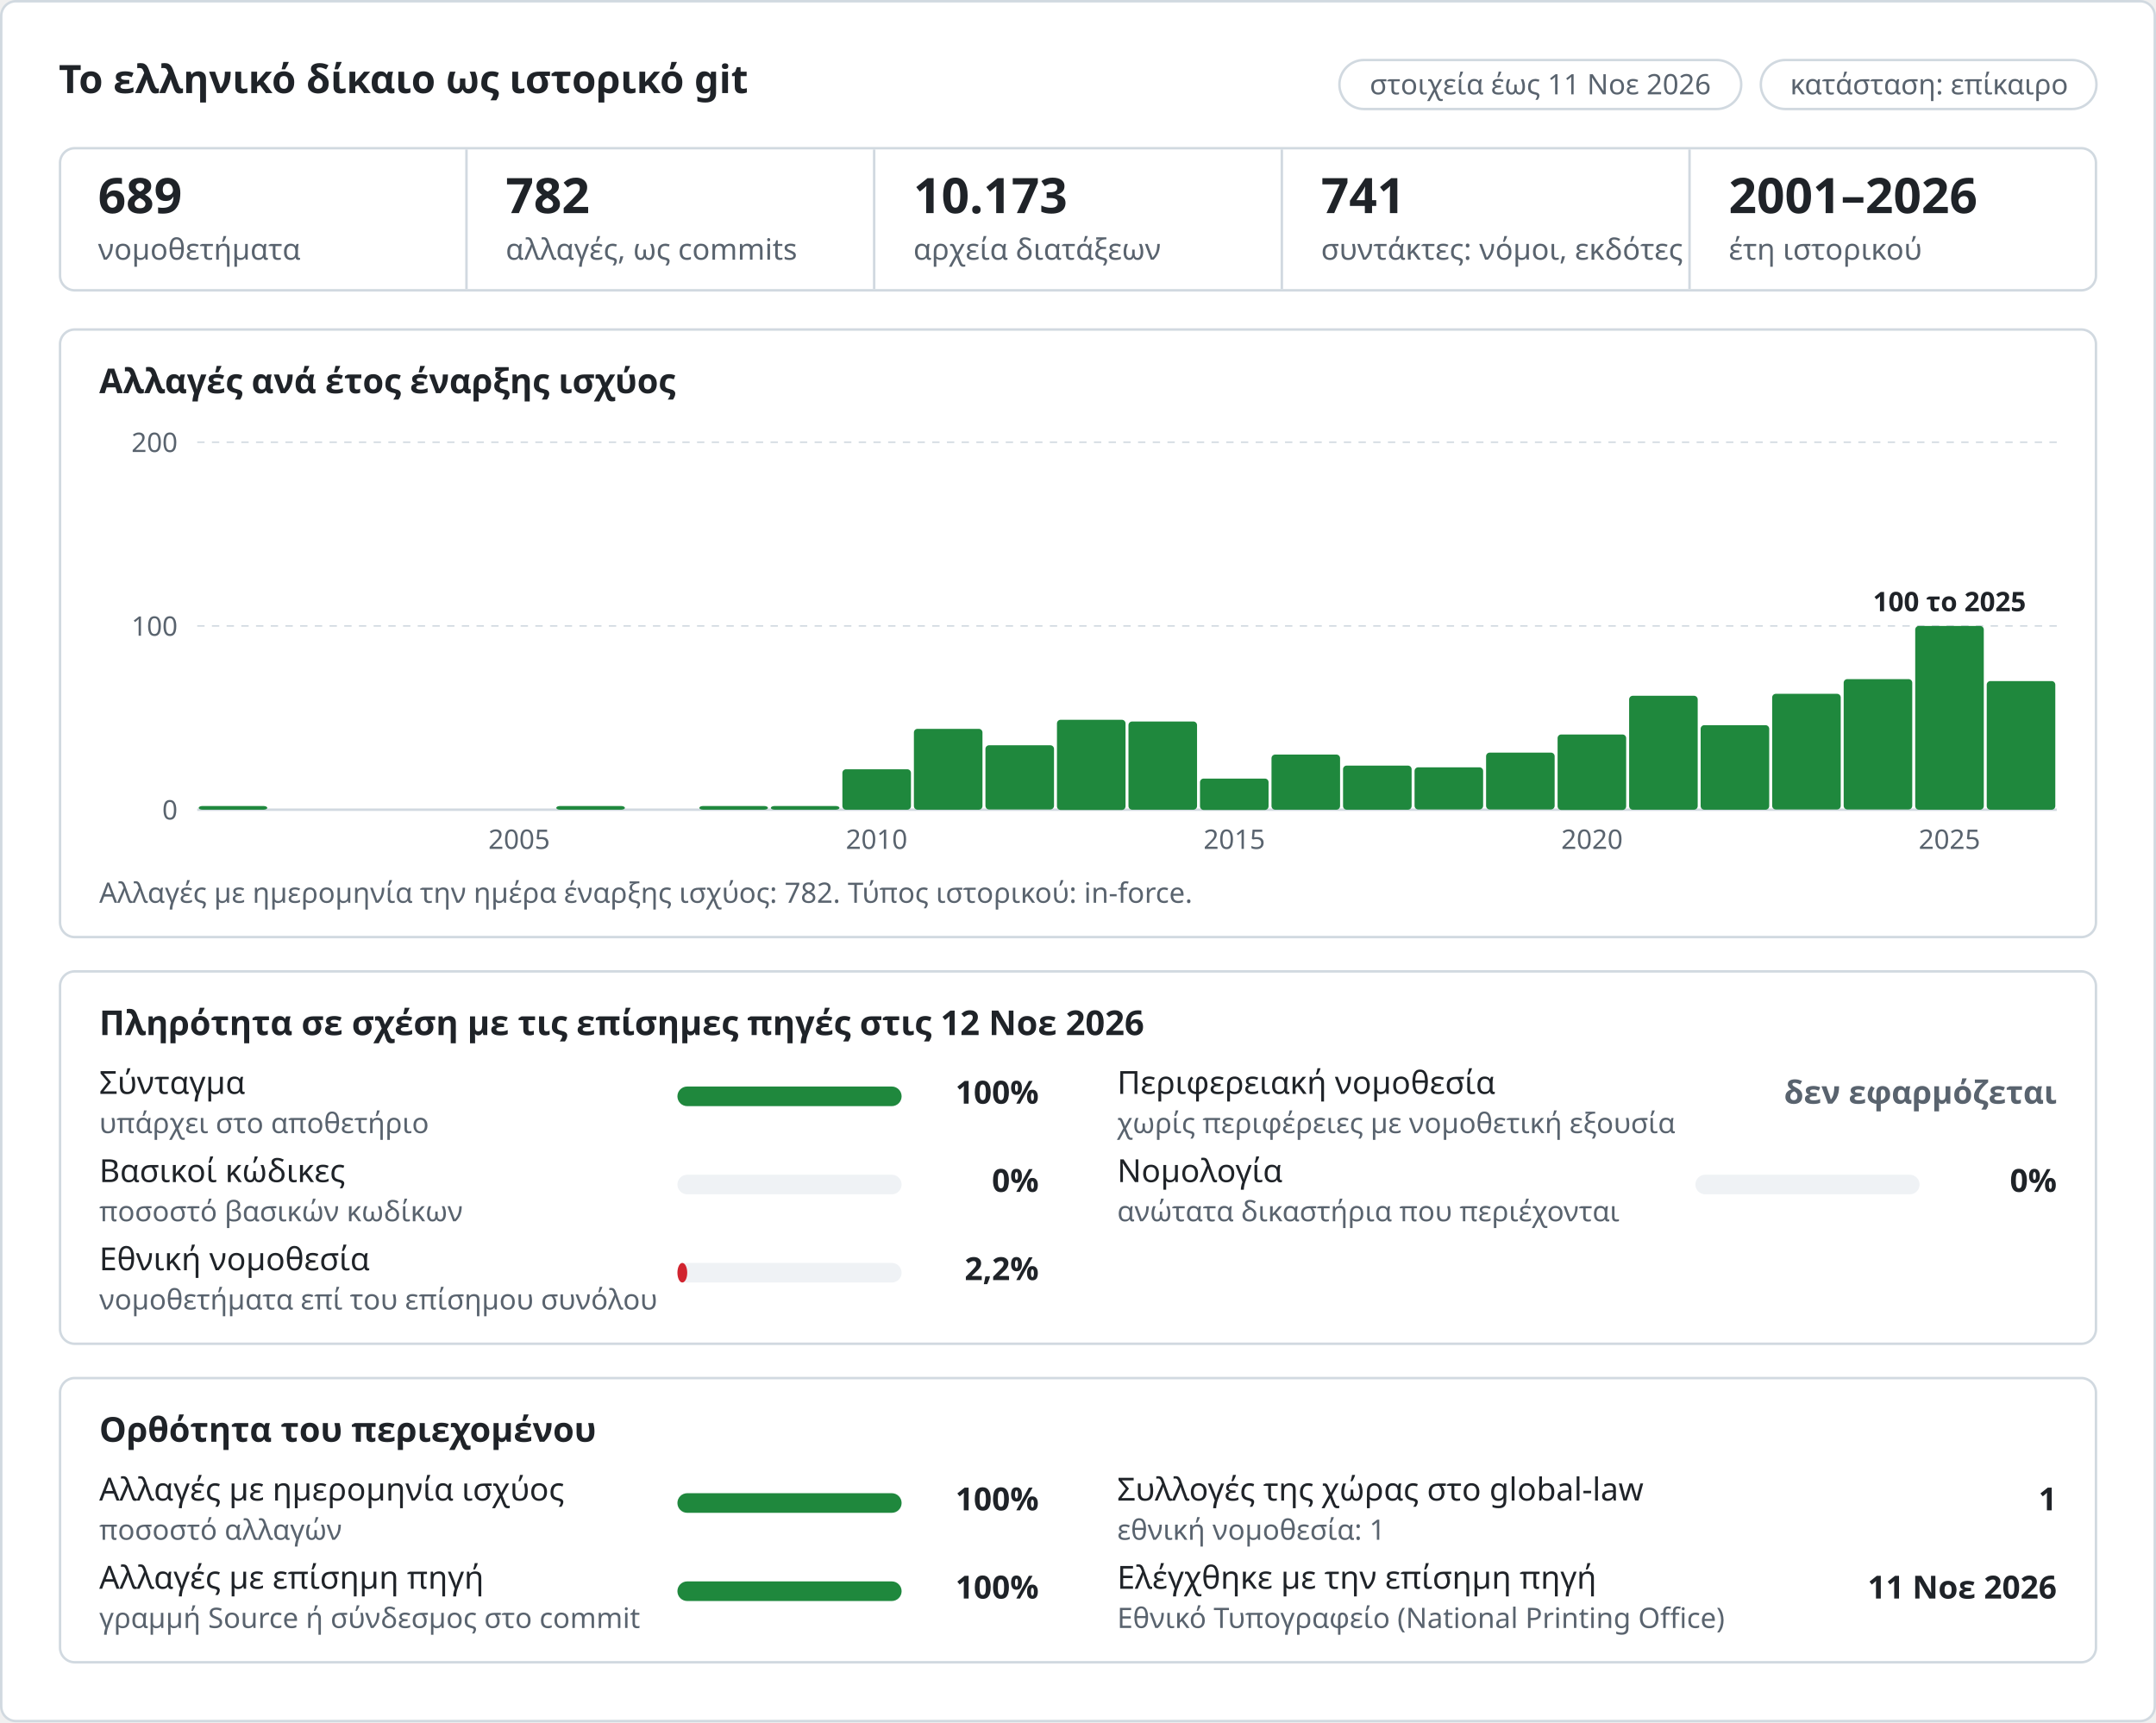
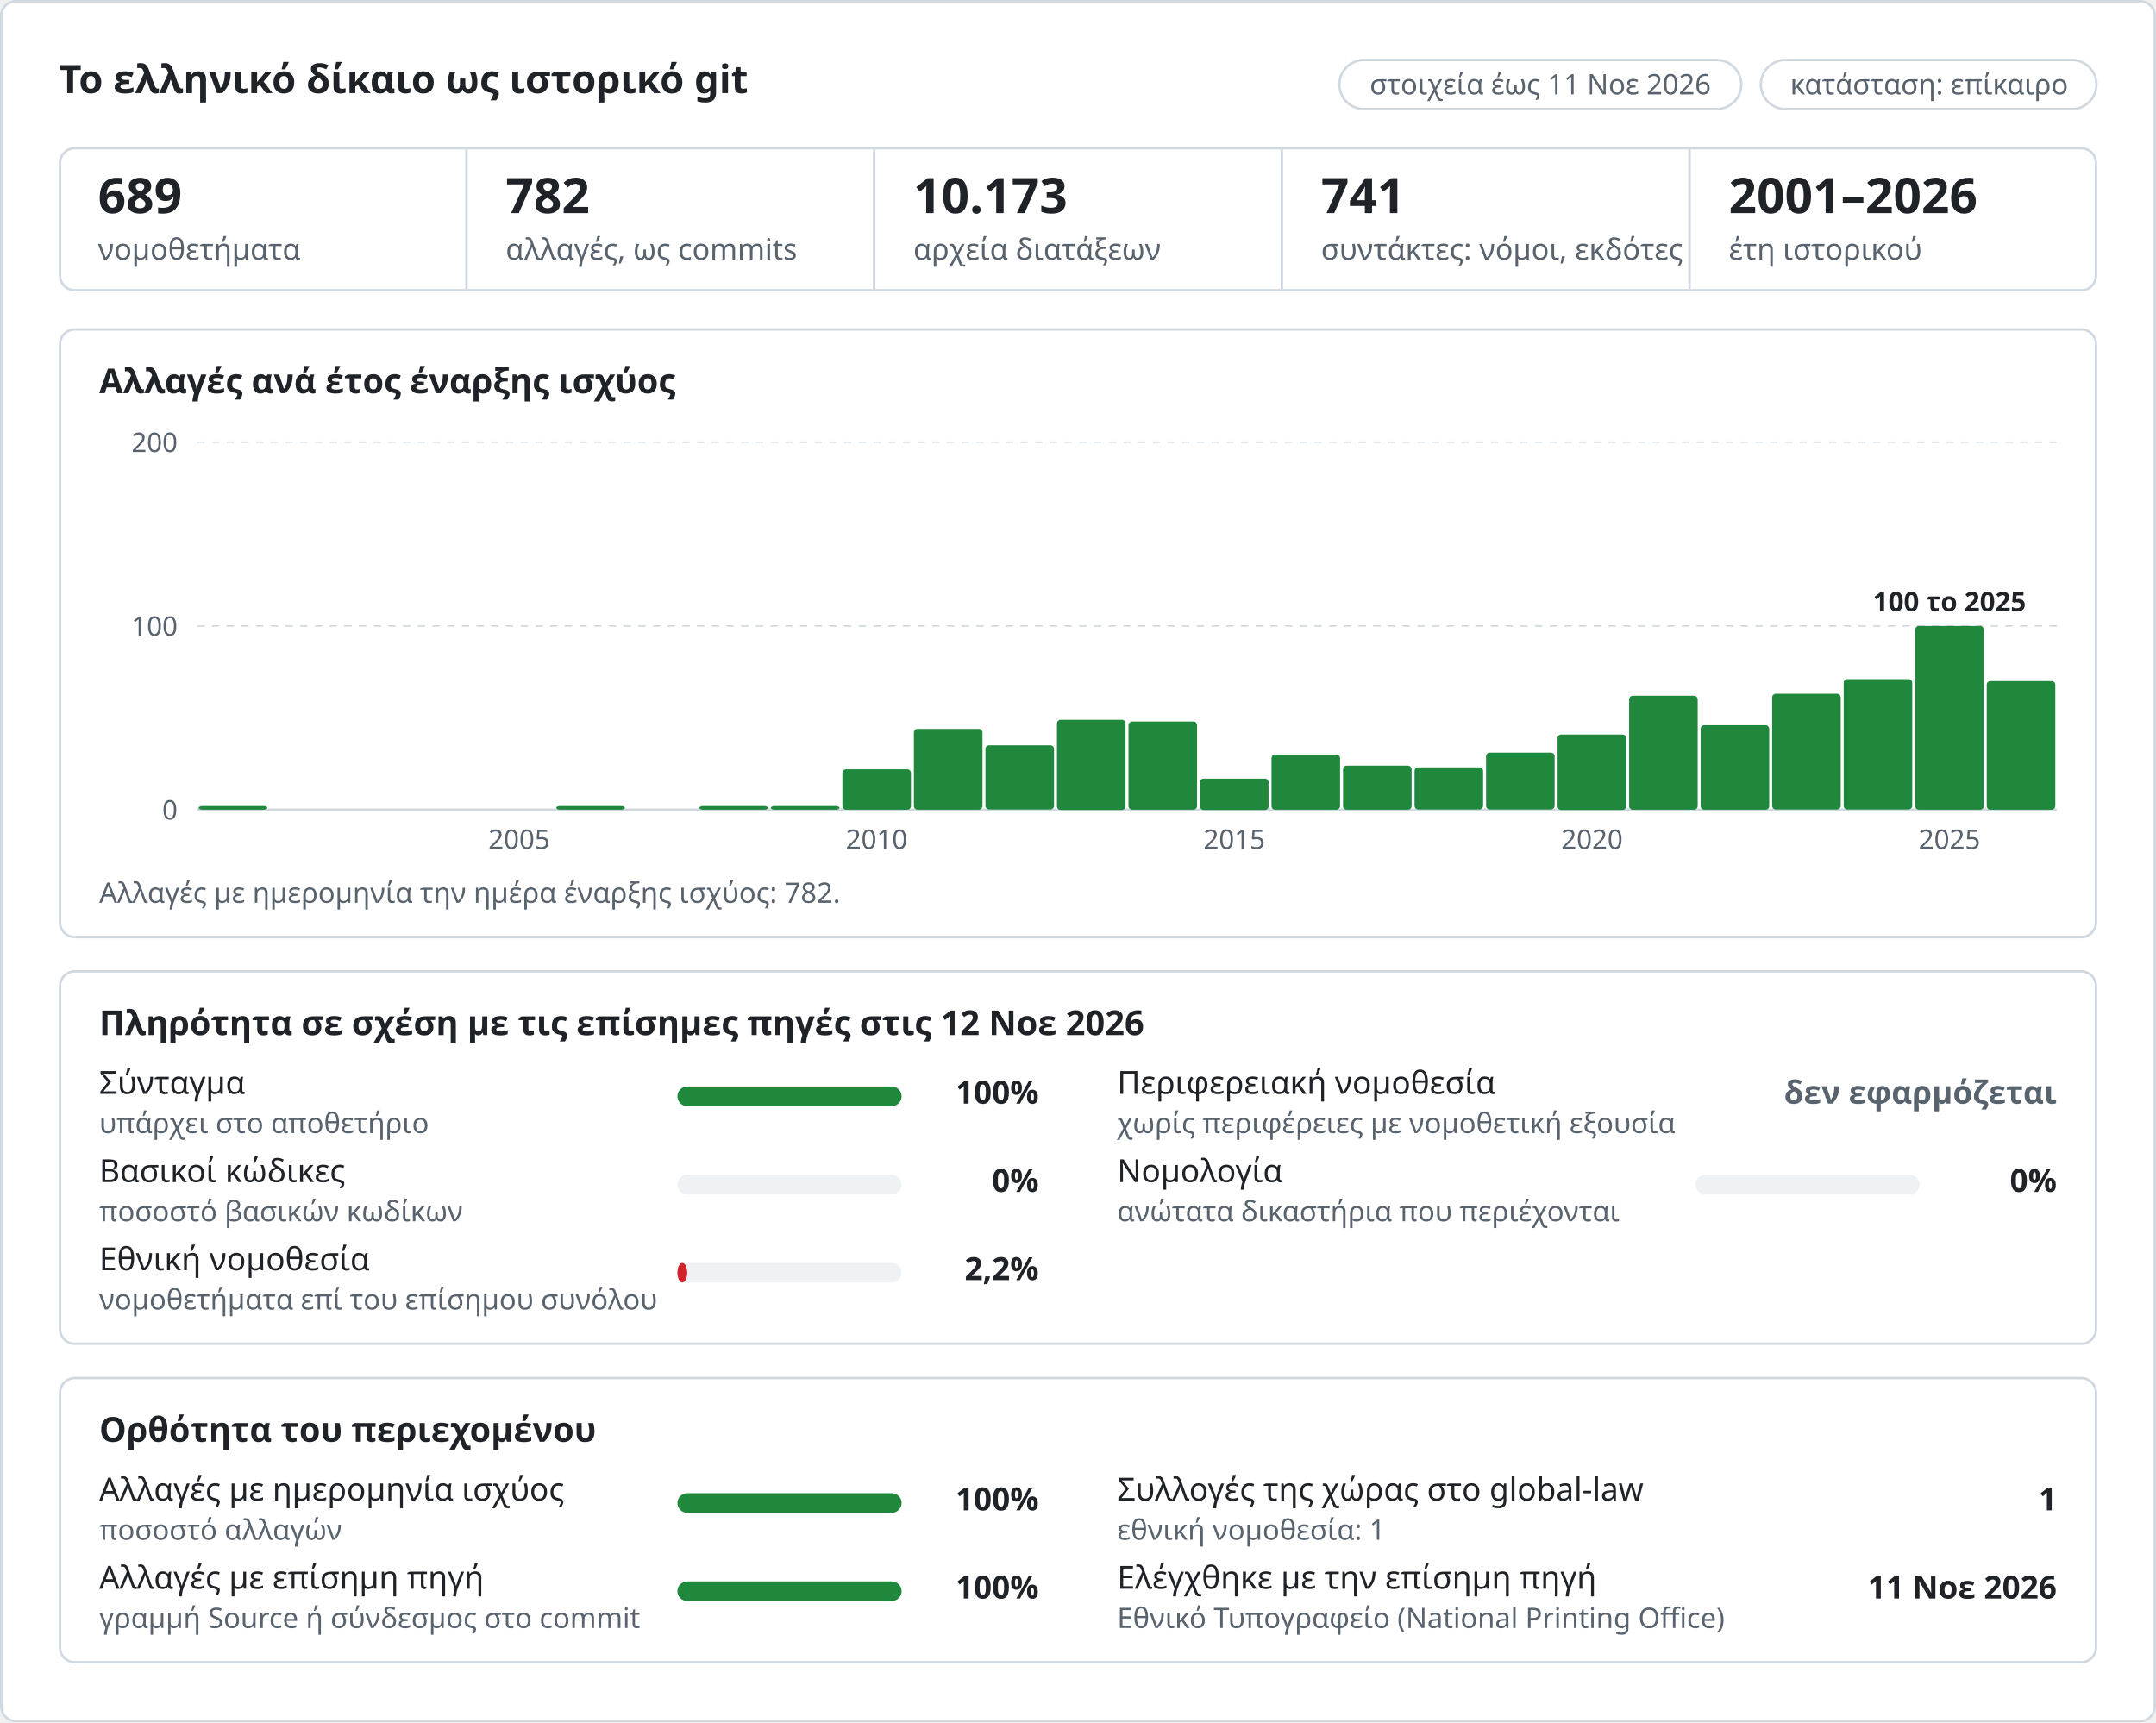
<svg xmlns="http://www.w3.org/2000/svg" width="880" height="703" viewBox="0 0 880 703" font-family="-apple-system,BlinkMacSystemFont,Segoe UI,Noto Sans,Helvetica,Arial,sans-serif">
  <rect x="0.5" y="0.5" width="879" height="702" rx="6" fill="#ffffff" stroke="#d1d9e0" />
  <text x="24" y="38" font-size="16" font-weight="600" fill="#1f2328">Το ελληνικό δίκαιο ως ιστορικό git</text>
  <rect x="546.7" y="24.5" width="164" height="20" rx="10" fill="none" stroke="#d1d9e0" />
  <text x="628.7" y="38.5" font-size="11.5" font-weight="500" text-anchor="middle" fill="#59636e">στοιχεία έως 11 Νοε 2026</text>
  <rect x="718.7" y="24.5" width="137" height="20" rx="10" fill="none" stroke="#d1d9e0" />
  <text x="787.4" y="38.5" font-size="11.5" font-weight="500" text-anchor="middle" fill="#59636e">κατάσταση: επίκαιρο</text>
  <rect x="24.5" y="60.5" width="831" height="58" rx="6" fill="#ffffff" stroke="#d1d9e0" />
  <text x="40.0" y="87" font-size="20" font-weight="600" fill="#1f2328">689</text>
  <text x="40.0" y="106" font-size="12" fill="#59636e">νομοθετήματα</text>
  <line x1="190.4" y1="61" x2="190.4" y2="118" stroke="#d1d9e0" />
  <text x="206.4" y="87" font-size="20" font-weight="600" fill="#1f2328">782</text>
  <text x="206.4" y="106" font-size="12" fill="#59636e">αλλαγές, ως commits</text>
  <line x1="356.8" y1="61" x2="356.8" y2="118" stroke="#d1d9e0" />
  <text x="372.8" y="87" font-size="20" font-weight="600" fill="#1f2328">10.173</text>
  <text x="372.8" y="106" font-size="12" fill="#59636e">αρχεία διατάξεων</text>
  <line x1="523.2" y1="61" x2="523.2" y2="118" stroke="#d1d9e0" />
  <text x="539.2" y="87" font-size="20" font-weight="600" fill="#1f2328">741</text>
  <text x="539.2" y="106" font-size="12" fill="#59636e" textLength="142" lengthAdjust="spacingAndGlyphs">συντάκτες: νόμοι, εκδότες</text>
  <line x1="689.6" y1="61" x2="689.6" y2="118" stroke="#d1d9e0" />
  <text x="705.6" y="87" font-size="20" font-weight="600" fill="#1f2328">2001–2026</text>
  <text x="705.6" y="106" font-size="12" fill="#59636e">έτη ιστορικού</text>
  <rect x="24.5" y="134.5" width="831" height="248" rx="6" fill="#ffffff" stroke="#d1d9e0" />
  <text x="40.5" y="160.5" font-size="14" font-weight="600" fill="#1f2328">Αλλαγές ανά έτος έναρξης ισχύος</text>
  <line x1="80.5" y1="330.5" x2="839.5" y2="330.5" stroke="#d1d9e0" stroke-width="1" />
  <text x="72.5" y="334.5" font-size="11" text-anchor="end" fill="#59636e">0</text>
  <line x1="80.5" y1="255.5" x2="839.5" y2="255.5" stroke="#d1d9e0" stroke-width="0.6" stroke-dasharray="3 3" />
  <text x="72.5" y="259.5" font-size="11" text-anchor="end" fill="#59636e">100</text>
  <line x1="80.5" y1="180.5" x2="839.5" y2="180.5" stroke="#d1d9e0" stroke-width="0.6" stroke-dasharray="3 3" />
  <text x="72.5" y="184.5" font-size="11" text-anchor="end" fill="#59636e">200</text>
  <rect x="81.10" y="329.0" width="27.99" height="1.5" rx="1.5" fill="#1f883d" />
  <text x="211.9" y="346.5" font-size="11" text-anchor="middle" fill="#59636e">2005</text>
  <rect x="227.06" y="329.0" width="27.99" height="1.5" rx="1.5" fill="#1f883d" />
  <rect x="285.45" y="329.0" width="27.99" height="1.5" rx="1.5" fill="#1f883d" />
  <rect x="314.64" y="329.0" width="27.99" height="1.5" rx="1.5" fill="#1f883d" />
  <rect x="343.83" y="314.0" width="27.99" height="16.5" rx="1.5" fill="#1f883d" />
  <text x="357.8" y="346.5" font-size="11" text-anchor="middle" fill="#59636e">2010</text>
  <rect x="373.02" y="297.5" width="27.99" height="33.0" rx="1.5" fill="#1f883d" />
  <rect x="402.22" y="304.2" width="27.99" height="26.2" rx="1.5" fill="#1f883d" />
  <rect x="431.41" y="293.8" width="27.99" height="36.8" rx="1.5" fill="#1f883d" />
  <rect x="460.60" y="294.5" width="27.99" height="36.0" rx="1.5" fill="#1f883d" />
  <rect x="489.79" y="317.8" width="27.99" height="12.8" rx="1.5" fill="#1f883d" />
  <text x="503.8" y="346.5" font-size="11" text-anchor="middle" fill="#59636e">2015</text>
  <rect x="518.98" y="308.0" width="27.99" height="22.5" rx="1.5" fill="#1f883d" />
  <rect x="548.18" y="312.5" width="27.99" height="18.0" rx="1.5" fill="#1f883d" />
  <rect x="577.37" y="313.2" width="27.99" height="17.2" rx="1.5" fill="#1f883d" />
  <rect x="606.56" y="307.2" width="27.99" height="23.2" rx="1.5" fill="#1f883d" />
  <rect x="635.75" y="299.8" width="27.99" height="30.8" rx="1.5" fill="#1f883d" />
  <text x="649.8" y="346.5" font-size="11" text-anchor="middle" fill="#59636e">2020</text>
  <rect x="664.95" y="284.0" width="27.99" height="46.5" rx="1.5" fill="#1f883d" />
  <rect x="694.14" y="296.0" width="27.99" height="34.5" rx="1.5" fill="#1f883d" />
  <rect x="723.33" y="283.2" width="27.99" height="47.2" rx="1.5" fill="#1f883d" />
  <rect x="752.52" y="277.2" width="27.99" height="53.2" rx="1.5" fill="#1f883d" />
  <rect x="781.72" y="255.5" width="27.99" height="75.0" rx="1.5" fill="#1f883d" />
  <text x="795.7" y="346.5" font-size="11" text-anchor="middle" fill="#59636e">2025</text>
  <text x="795.7" y="249.5" font-size="11" font-weight="600" text-anchor="middle" fill="#1f2328">100 το 2025</text>
  <rect x="810.91" y="278.0" width="27.99" height="52.5" rx="1.5" fill="#1f883d" />
-   <text x="40.5" y="368.5" font-size="11.5" fill="#59636e">Αλλαγές με ημερομηνία την ημέρα έναρξης ισχύος: 782. Τύπος ιστορικού: in-force.</text>
+   <text x="40.5" y="368.5" font-size="11.5" fill="#59636e">Αλλαγές με ημερομηνία την ημέρα έναρξης ισχύος: 782.</text>
  <rect x="24.5" y="396.5" width="831" height="152" rx="6" fill="#ffffff" stroke="#d1d9e0" />
  <text x="40.5" y="422.5" font-size="14" font-weight="600" fill="#1f2328">Πληρότητα σε σχέση με τις επίσημες πηγές στις 12 Νοε 2026</text>
  <text x="40.5" y="446.5" font-size="13" fill="#1f2328">Σύνταγμα</text>
  <text x="40.5" y="462.5" font-size="11.5" fill="#59636e">υπάρχει στο αποθετήριο</text>
  <g>
    <rect x="276.5" y="443.5" width="91.5" height="8" rx="4" fill="#eff2f5" />
    <rect x="276.5" y="443.5" width="91.5" height="8" rx="4" fill="#1f883d" />
  </g>
  <text x="424.0" y="450.5" font-size="13" font-weight="600" text-anchor="end" fill="#1f2328">100%</text>
  <text x="40.5" y="482.5" font-size="13" fill="#1f2328">Βασικοί κώδικες</text>
  <text x="40.5" y="498.5" font-size="11.5" fill="#59636e">ποσοστό βασικών κωδίκων</text>
  <g>
    <rect x="276.5" y="479.5" width="91.5" height="8" rx="4" fill="#eff2f5" />
  </g>
  <text x="424.0" y="486.5" font-size="13" font-weight="600" text-anchor="end" fill="#1f2328">0%</text>
  <text x="40.5" y="518.5" font-size="13" fill="#1f2328">Εθνική νομοθεσία</text>
  <text x="40.5" y="534.5" font-size="11.5" fill="#59636e">νομοθετήματα επί του επίσημου συνόλου</text>
  <g>
    <rect x="276.5" y="515.5" width="91.5" height="8" rx="4" fill="#eff2f5" />
    <rect x="276.5" y="515.5" width="4.0" height="8" rx="4" fill="#d1242f" />
  </g>
  <text x="424.0" y="522.5" font-size="13" font-weight="600" text-anchor="end" fill="#1f2328">2,2%</text>
  <text x="456.0" y="446.5" font-size="13" fill="#1f2328">Περιφερειακή νομοθεσία</text>
  <text x="456.0" y="462.5" font-size="11.5" fill="#59636e">χωρίς περιφέρειες με νομοθετική εξουσία</text>
  <text x="839.5" y="450.5" font-size="13" font-weight="600" text-anchor="end" fill="#59636e">δεν εφαρμόζεται</text>
  <text x="456.0" y="482.5" font-size="13" fill="#1f2328">Νομολογία</text>
  <text x="456.0" y="498.5" font-size="11.5" fill="#59636e">ανώτατα δικαστήρια που περιέχονται</text>
  <g>
    <rect x="692.0" y="479.5" width="91.5" height="8" rx="4" fill="#eff2f5" />
  </g>
  <text x="839.5" y="486.5" font-size="13" font-weight="600" text-anchor="end" fill="#1f2328">0%</text>
  <rect x="24.5" y="562.5" width="831" height="116" rx="6" fill="#ffffff" stroke="#d1d9e0" />
  <text x="40.5" y="588.5" font-size="14" font-weight="600" fill="#1f2328">Ορθότητα του περιεχομένου</text>
  <text x="40.5" y="612.5" font-size="13" fill="#1f2328">Αλλαγές με ημερομηνία ισχύος</text>
  <text x="40.5" y="628.5" font-size="11.5" fill="#59636e">ποσοστό αλλαγών</text>
  <g>
    <rect x="276.5" y="609.5" width="91.5" height="8" rx="4" fill="#eff2f5" />
    <rect x="276.5" y="609.5" width="91.5" height="8" rx="4" fill="#1f883d" />
  </g>
  <text x="424.0" y="616.5" font-size="13" font-weight="600" text-anchor="end" fill="#1f2328">100%</text>
  <text x="40.5" y="648.5" font-size="13" fill="#1f2328">Αλλαγές με επίσημη πηγή</text>
  <text x="40.5" y="664.5" font-size="11.5" fill="#59636e">γραμμή Source ή σύνδεσμος στο commit</text>
  <g>
    <rect x="276.5" y="645.5" width="91.5" height="8" rx="4" fill="#eff2f5" />
    <rect x="276.5" y="645.5" width="91.5" height="8" rx="4" fill="#1f883d" />
  </g>
  <text x="424.0" y="652.5" font-size="13" font-weight="600" text-anchor="end" fill="#1f2328">100%</text>
  <text x="456.0" y="612.5" font-size="13" fill="#1f2328">Συλλογές της χώρας στο global-law</text>
  <text x="456.0" y="628.5" font-size="11.5" fill="#59636e">εθνική νομοθεσία: 1</text>
  <text x="839.5" y="616.5" font-size="13" font-weight="600" text-anchor="end" fill="#1f2328">1</text>
  <text x="456.0" y="648.5" font-size="13" fill="#1f2328">Ελέγχθηκε με την επίσημη πηγή</text>
  <text x="456.0" y="664.5" font-size="11.5" fill="#59636e">Εθνικό Τυπογραφείο (National Printing Office)</text>
  <text x="839.5" y="652.5" font-size="13" font-weight="600" text-anchor="end" fill="#1f2328">11 Νοε 2026</text>
</svg>
